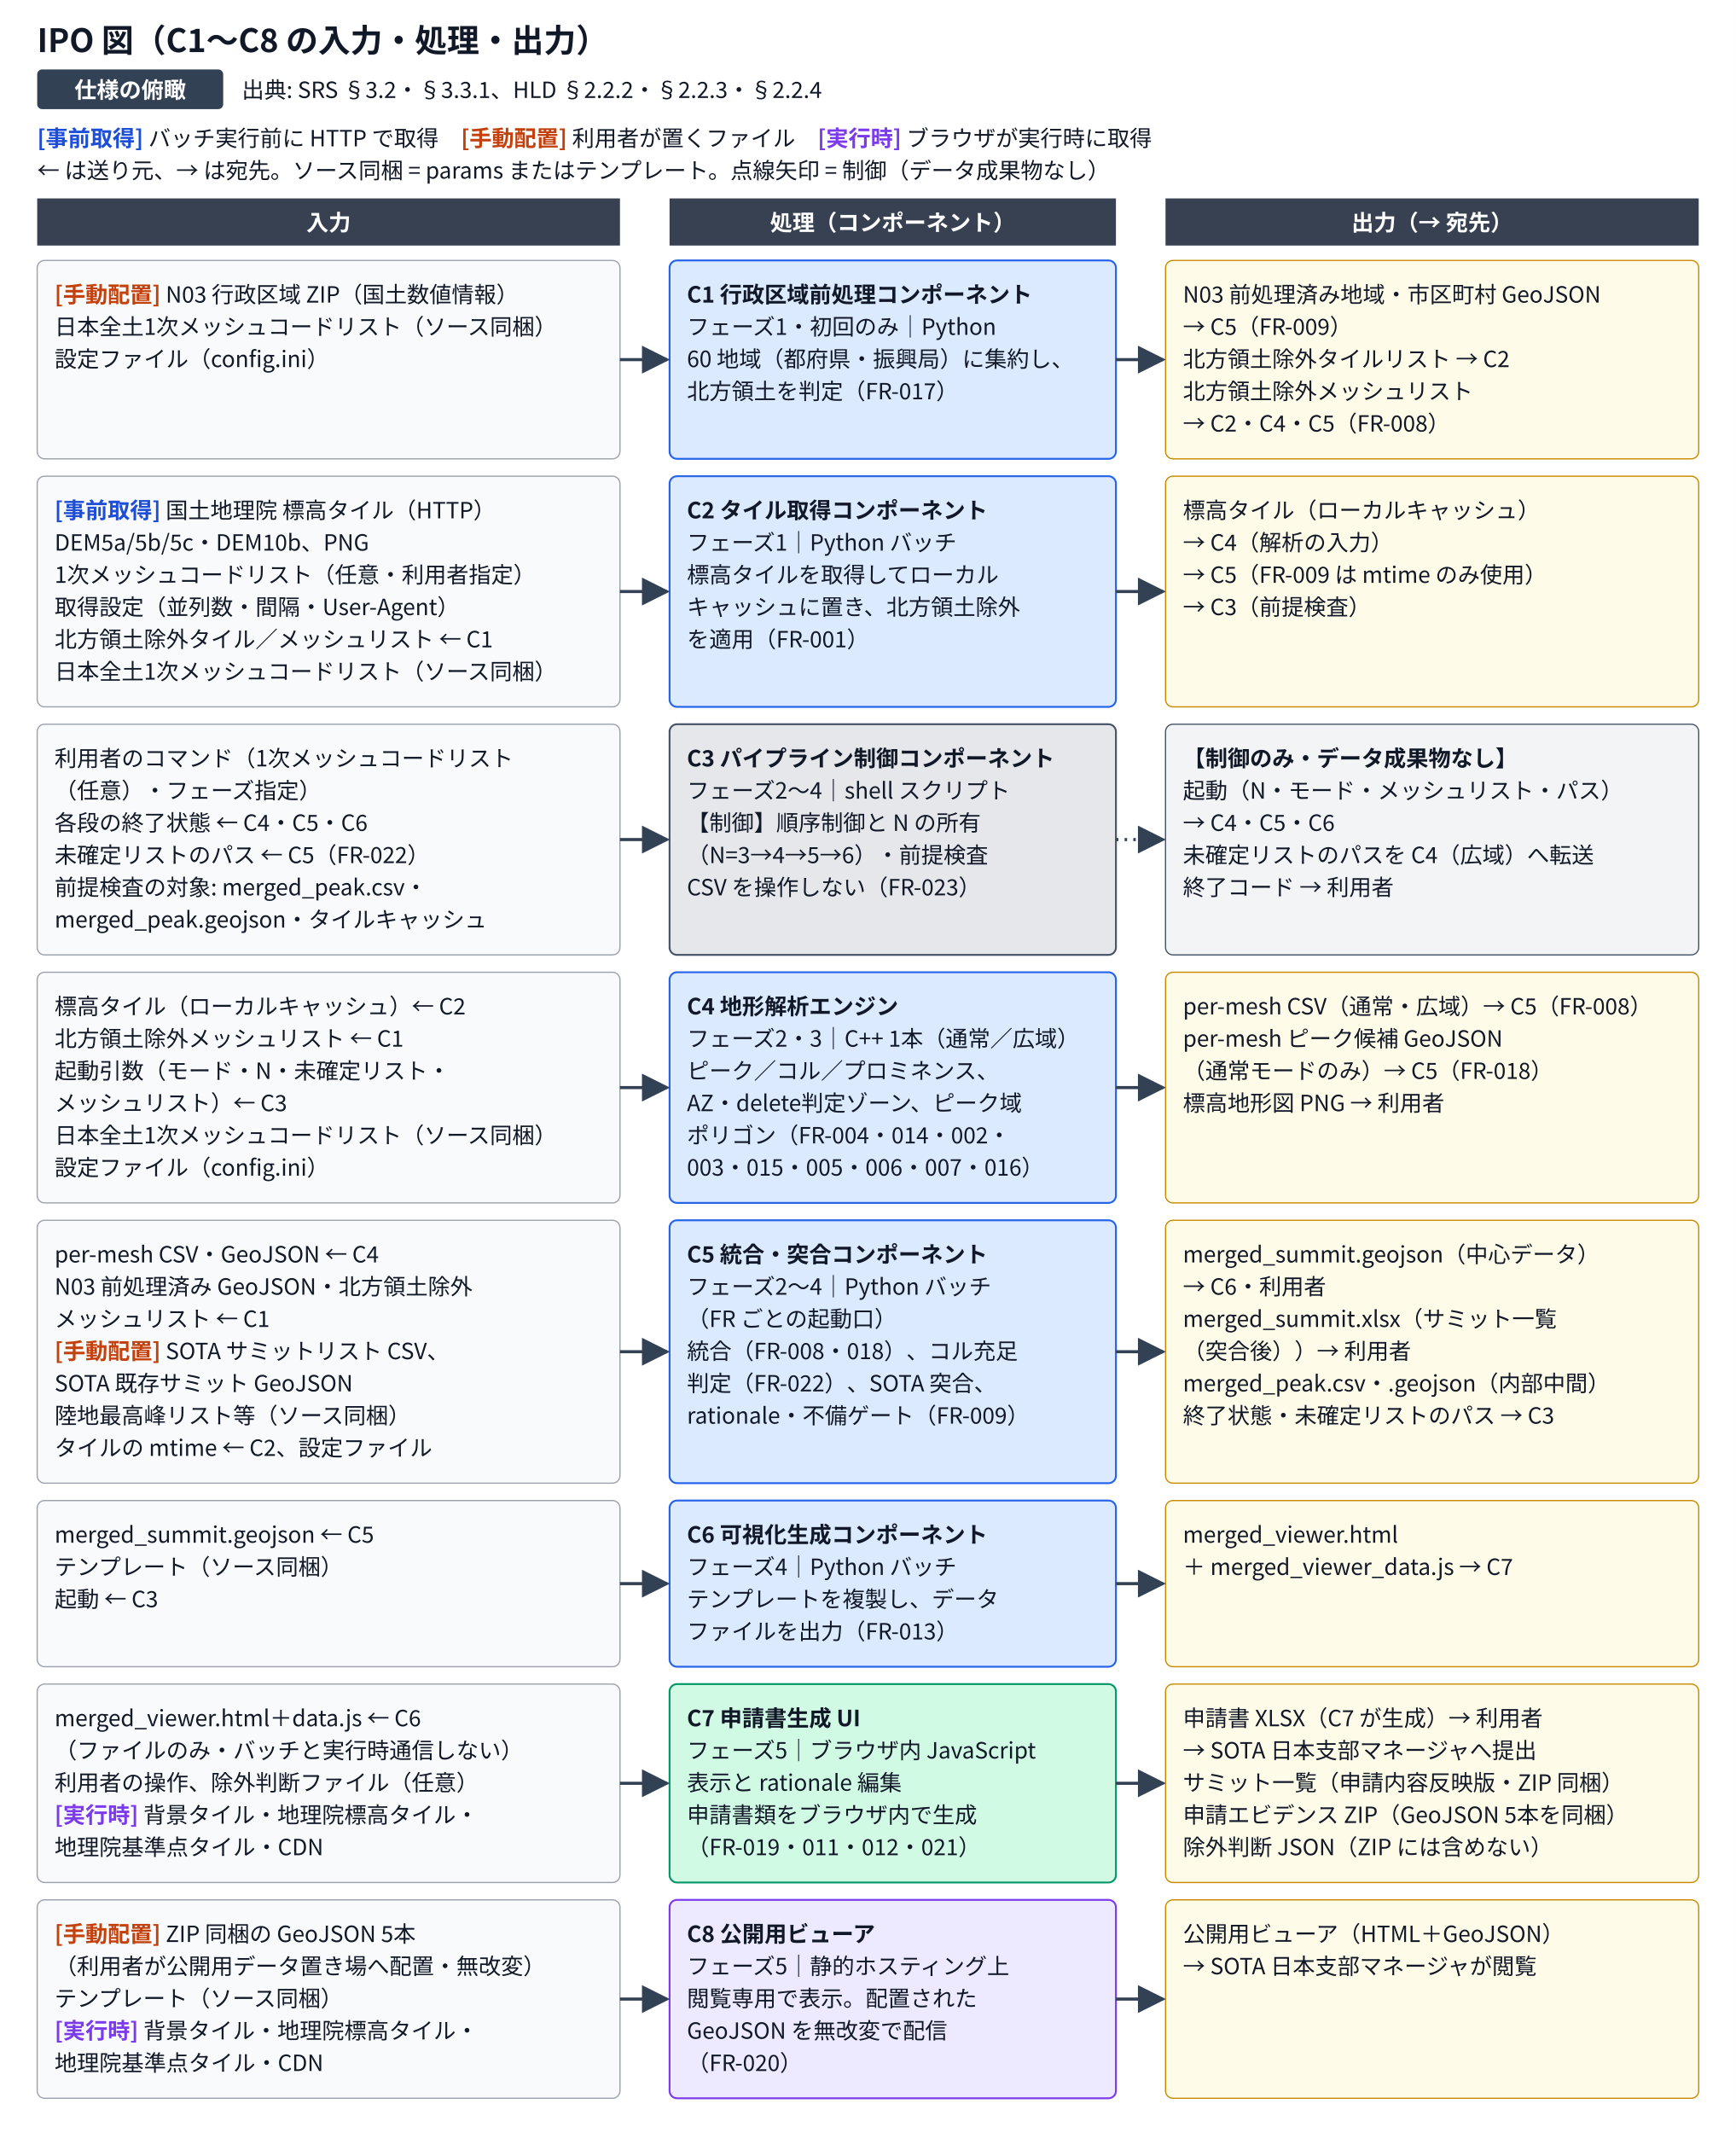
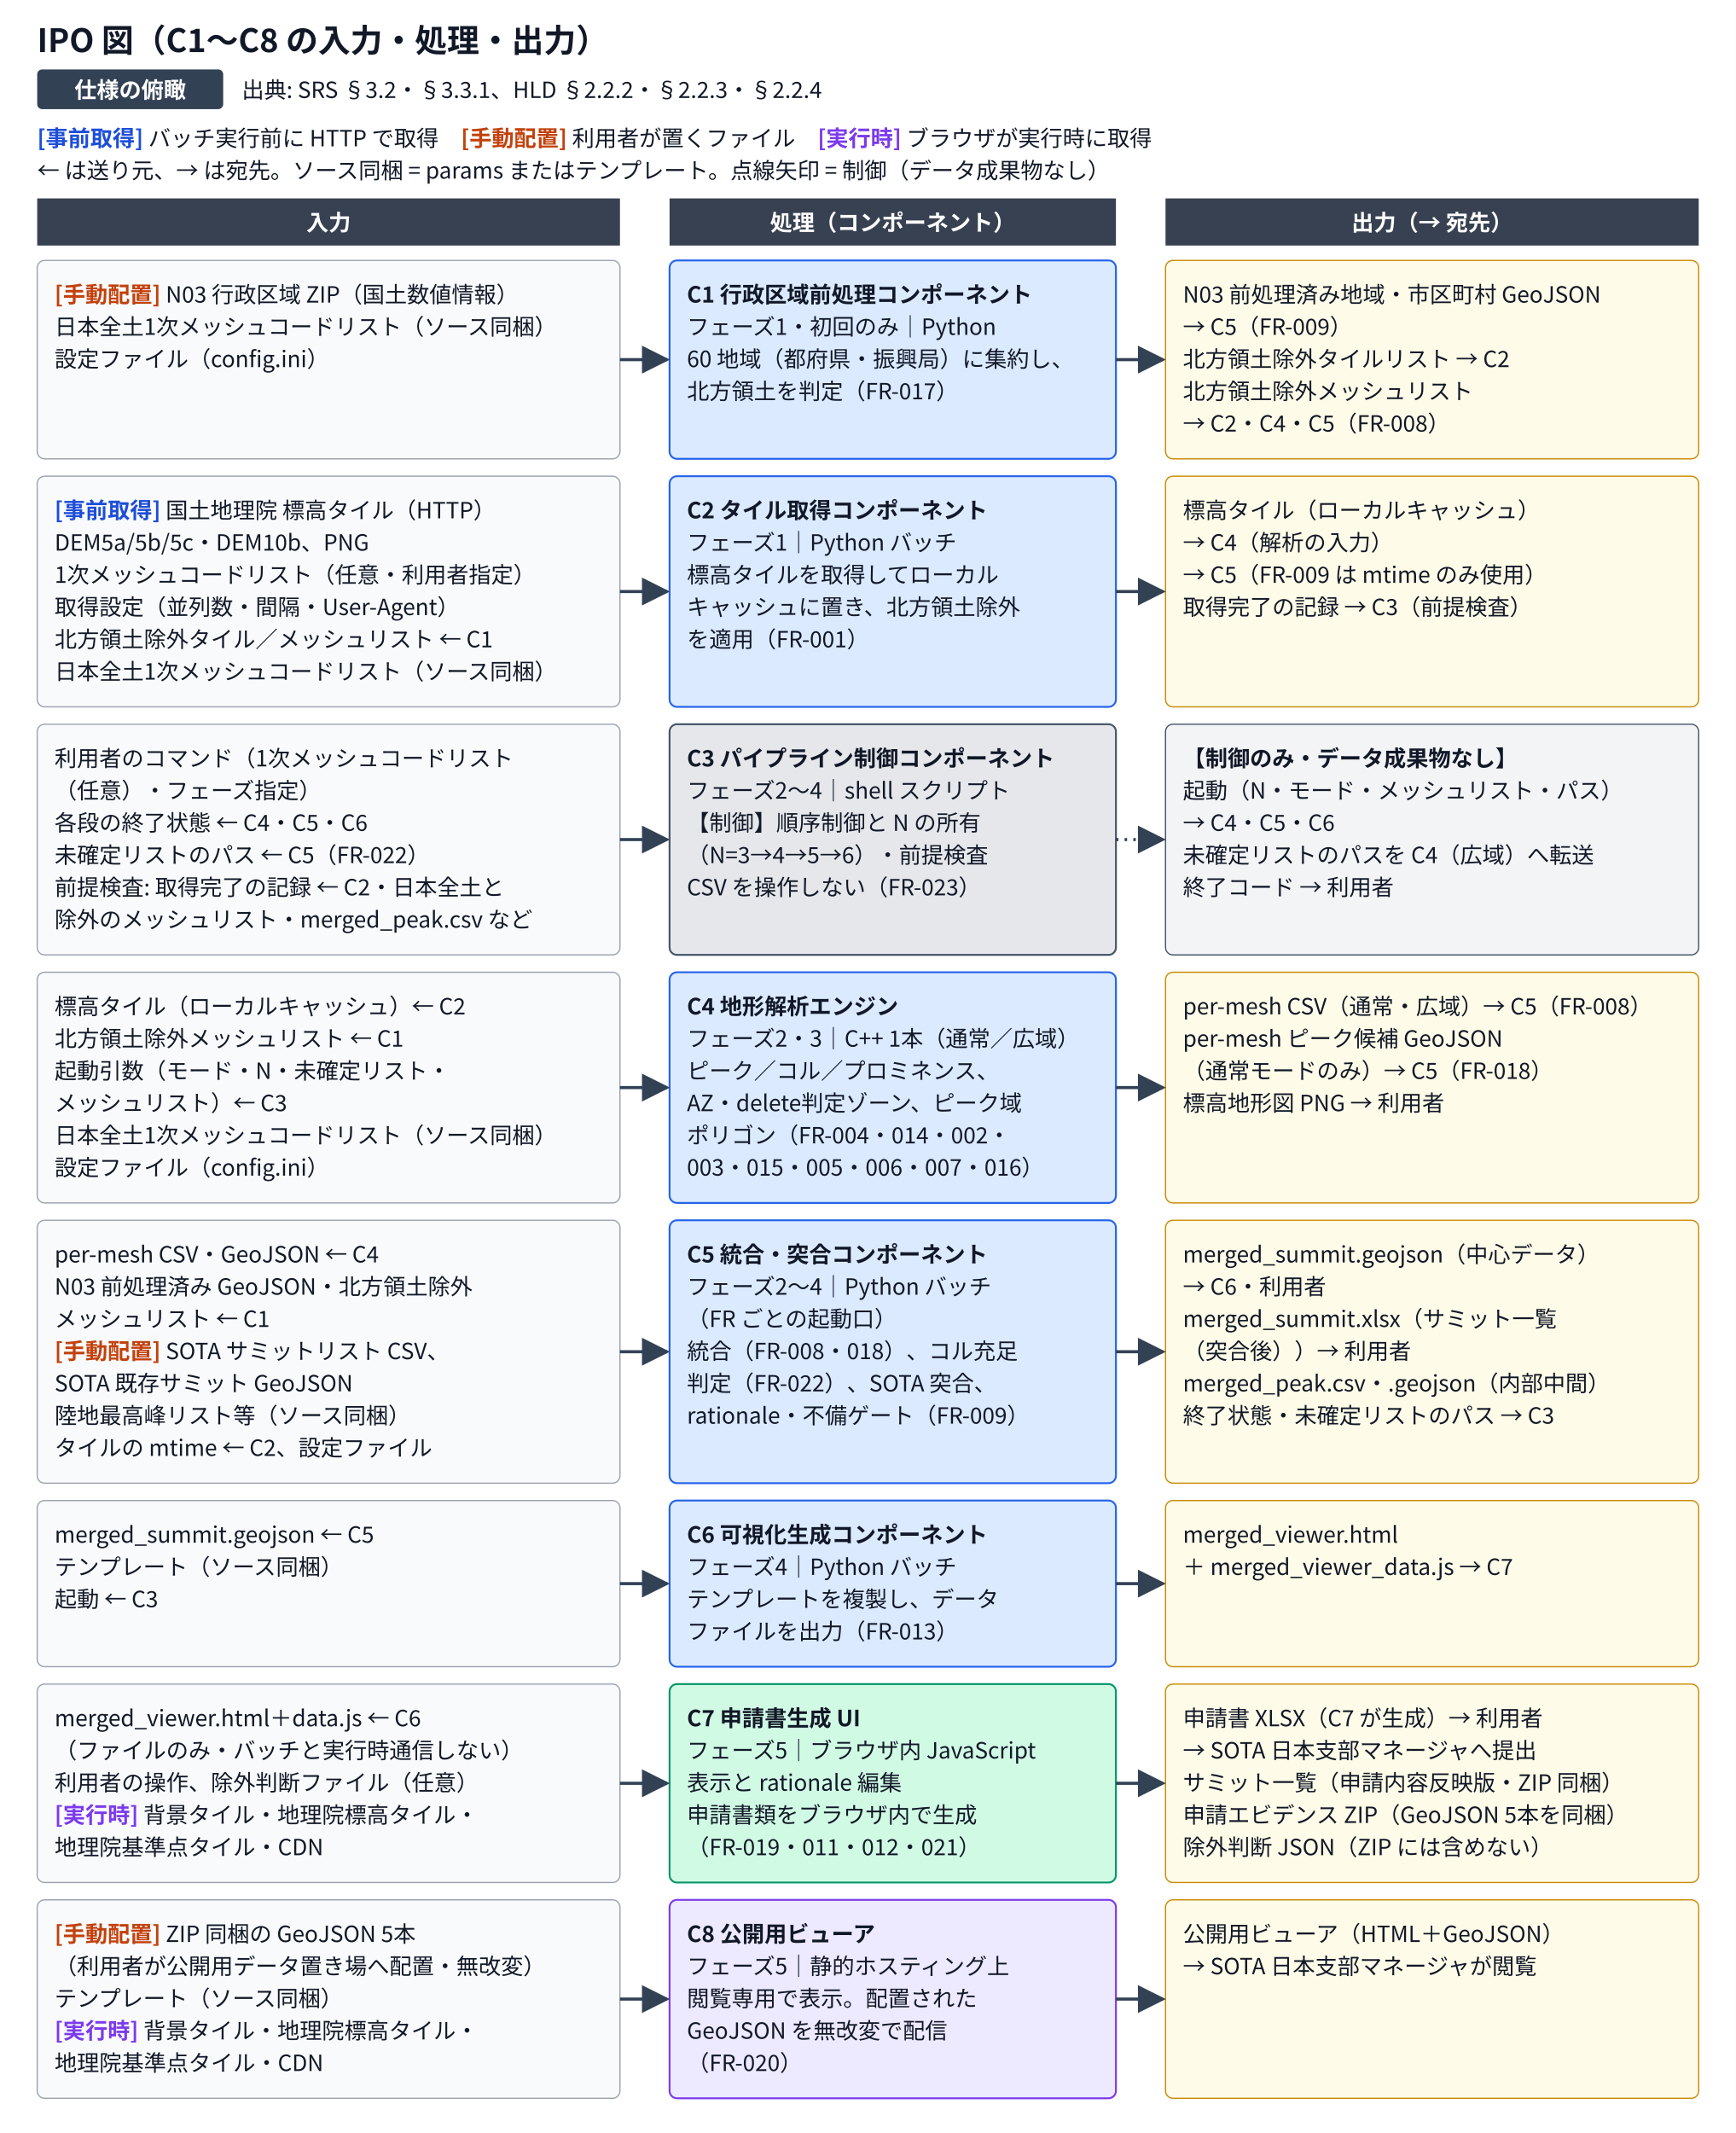
<svg xmlns="http://www.w3.org/2000/svg" width="1400" height="1720" viewBox="0 0 1400 1720" role="img" aria-label="図2 コンポーネント別 IPO 図">
  <style>svg { font-family: "Noto Sans CJK JP", "Hiragino Sans", "Yu Gothic", "Meiryo", sans-serif; background: #fff; }
text { font-size: 18px; fill: #111827; }
.b { font-weight: 700; } .ttl { font-size: 26px; font-weight: 700; }
.w { fill: #fff; font-weight: 700; } .pre, .blue { fill: #1d4ed8; }
.man { fill: #c2410c; } .run { fill: #7c3aed; }
.pre, .man, .run { font-weight: 700; }</style>
  <rect width="100%" height="100%" fill="#ffffff" />
  <defs>
    <marker id="ah2" viewBox="0 0 10 10" refX="9" refY="5" markerWidth="9" markerHeight="9" orient="auto-start-reverse">
      <path d="M0,0 L10,5 L0,10 z" fill="#334155" />
    </marker>
  </defs>
  <text x="30" y="42" class="ttl">IPO 図（C1〜C8 の入力・処理・出力）</text>
  <rect x="30" y="56" width="150" height="32" rx="4" fill="#334155" />
  <text x="105" y="79" class="w" text-anchor="middle">仕様の俯瞰</text>
  <text x="195" y="79">出典: SRS §3.2・§3.3.1、HLD §2.2.2・§2.2.3・§2.2.4</text>
  <text x="30" y="118">
    <tspan class="pre">[事前取得]</tspan> バッチ実行前に HTTP で取得　<tspan class="man">[手動配置]</tspan> 利用者が置くファイル　<tspan class="run">[実行時]</tspan> ブラウザが実行時に取得</text>
  <text x="30" y="144">← は送り元、→ は宛先。ソース同梱 = params またはテンプレート。点線矢印 = 制御（データ成果物なし）</text>
  <rect x="30" y="160" width="470" height="38" fill="#374151" />
  <text x="265" y="186" class="w" text-anchor="middle">入力</text>
  <rect x="540" y="160" width="360" height="38" fill="#374151" />
  <text x="720" y="186" class="w" text-anchor="middle">処理（コンポーネント）</text>
  <rect x="940" y="160" width="430" height="38" fill="#374151" />
  <text x="1155" y="186" class="w" text-anchor="middle">出力（→ 宛先）</text>
  <rect x="30" y="210" width="470" height="160" rx="6" fill="#f9fafb" stroke="#9ca3af" />
  <text x="44" y="244">
    <tspan class="man">[手動配置]</tspan> N03 行政区域 ZIP（国土数値情報）</text>
  <text x="44" y="270">日本全土1次メッシュコードリスト（ソース同梱）</text>
  <text x="44" y="296">設定ファイル（config.ini）</text>
  <rect x="540" y="210" width="360" height="160" rx="6" fill="#dbeafe" stroke="#2563eb" stroke-width="1.5" />
  <text x="554" y="244" class="b">C1 行政区域前処理コンポーネント</text>
  <text x="554" y="270">フェーズ1・初回のみ｜Python</text>
  <text x="554" y="296">60 地域（都府県・振興局）に集約し、</text>
  <text x="554" y="322">北方領土を判定（FR-017）</text>
  <rect x="940" y="210" width="430" height="160" rx="6" fill="#fefce8" stroke="#ca8a04" />
  <text x="954" y="244">N03 前処理済み地域・市区町村 GeoJSON</text>
  <text x="954" y="270">　→ C5（FR-009）</text>
  <text x="954" y="296">北方領土除外タイルリスト → C2</text>
  <text x="954" y="322">北方領土除外メッシュリスト</text>
  <text x="954" y="348">　→ C2・C4・C5（FR-008）</text>
  <line x1="500" y1="290" x2="538" y2="290" stroke="#334155" stroke-width="2.5" marker-end="url(#ah2)" />
  <line x1="900" y1="290" x2="938" y2="290" stroke="#334155" stroke-width="2.5" marker-end="url(#ah2)" />
  <rect x="30" y="384" width="470" height="186" rx="6" fill="#f9fafb" stroke="#9ca3af" />
  <text x="44" y="418">
    <tspan class="pre">[事前取得]</tspan> 国土地理院 標高タイル（HTTP）</text>
  <text x="44" y="444">　DEM5a/5b/5c・DEM10b、PNG</text>
  <text x="44" y="470">1次メッシュコードリスト（任意・利用者指定）</text>
  <text x="44" y="496">取得設定（並列数・間隔・User-Agent）</text>
  <text x="44" y="522">北方領土除外タイル／メッシュリスト ← C1</text>
  <text x="44" y="548">日本全土1次メッシュコードリスト（ソース同梱）</text>
  <rect x="540" y="384" width="360" height="186" rx="6" fill="#dbeafe" stroke="#2563eb" stroke-width="1.5" />
  <text x="554" y="418" class="b">C2 タイル取得コンポーネント</text>
  <text x="554" y="444">フェーズ1｜Python バッチ</text>
  <text x="554" y="470">標高タイルを取得してローカル</text>
  <text x="554" y="496">キャッシュに置き、北方領土除外</text>
  <text x="554" y="522">を適用（FR-001）</text>
  <rect x="940" y="384" width="430" height="186" rx="6" fill="#fefce8" stroke="#ca8a04" />
  <text x="954" y="418">標高タイル（ローカルキャッシュ）</text>
  <text x="954" y="444">　→ C4（解析の入力）</text>
  <text x="954" y="470">　→ C5（FR-009 は mtime のみ使用）</text>
-   <text x="954" y="496">　→ C3（前提検査）</text>
+   <text x="954" y="496">取得完了の記録 → C3（前提検査）</text>
  <line x1="500" y1="477" x2="538" y2="477" stroke="#334155" stroke-width="2.5" marker-end="url(#ah2)" />
  <line x1="900" y1="477" x2="938" y2="477" stroke="#334155" stroke-width="2.5" marker-end="url(#ah2)" />
  <rect x="30" y="584" width="470" height="186" rx="6" fill="#f9fafb" stroke="#9ca3af" />
  <text x="44" y="618">利用者のコマンド（1次メッシュコードリスト</text>
  <text x="44" y="644">　（任意）・フェーズ指定）</text>
  <text x="44" y="670">各段の終了状態 ← C4・C5・C6</text>
  <text x="44" y="696">未確定リストのパス ← C5（FR-022）</text>
-   <text x="44" y="722">前提検査の対象: merged_peak.csv・</text>
-   <text x="44" y="748">merged_peak.geojson・タイルキャッシュ</text>
+   <text x="44" y="722">前提検査: 取得完了の記録 ← C2・日本全土と</text>
+   <text x="44" y="748">除外のメッシュリスト・merged_peak.csv など</text>
  <rect x="540" y="584" width="360" height="186" rx="6" fill="#e5e7eb" stroke="#475569" stroke-width="1.5" />
  <text x="554" y="618" class="b">C3 パイプライン制御コンポーネント</text>
  <text x="554" y="644">フェーズ2〜4｜shell スクリプト</text>
  <text x="554" y="670">【制御】順序制御と N の所有</text>
  <text x="554" y="696">（N=3→4→5→6）・前提検査</text>
  <text x="554" y="722">CSV を操作しない（FR-023）</text>
  <rect x="940" y="584" width="430" height="186" rx="6" fill="#f3f4f6" stroke="#475569" />
  <text x="954" y="618" class="b">【制御のみ・データ成果物なし】</text>
  <text x="954" y="644">起動（N・モード・メッシュリスト・パス）</text>
  <text x="954" y="670">　→ C4・C5・C6</text>
  <text x="954" y="696">未確定リストのパスを C4（広域）へ転送</text>
  <text x="954" y="722">終了コード → 利用者</text>
  <line x1="500" y1="677" x2="538" y2="677" stroke="#334155" stroke-width="2.5" marker-end="url(#ah2)" />
  <line x1="900" y1="677" x2="938" y2="677" stroke="#334155" stroke-width="2.5" stroke-dasharray="2 5" marker-end="url(#ah2)" />
  <rect x="30" y="784" width="470" height="186" rx="6" fill="#f9fafb" stroke="#9ca3af" />
  <text x="44" y="818">標高タイル（ローカルキャッシュ）← C2</text>
  <text x="44" y="844">北方領土除外メッシュリスト ← C1</text>
  <text x="44" y="870">起動引数（モード・N・未確定リスト・</text>
  <text x="44" y="896">　メッシュリスト）← C3</text>
  <text x="44" y="922">日本全土1次メッシュコードリスト（ソース同梱）</text>
  <text x="44" y="948">設定ファイル（config.ini）</text>
  <rect x="540" y="784" width="360" height="186" rx="6" fill="#dbeafe" stroke="#2563eb" stroke-width="1.5" />
  <text x="554" y="818" class="b">C4 地形解析エンジン</text>
  <text x="554" y="844">フェーズ2・3｜C++ 1本（通常／広域）</text>
  <text x="554" y="870">ピーク／コル／プロミネンス、</text>
  <text x="554" y="896">AZ・delete判定ゾーン、ピーク域</text>
  <text x="554" y="922">ポリゴン（FR-004・014・002・</text>
  <text x="554" y="948">003・015・005・006・007・016）</text>
  <rect x="940" y="784" width="430" height="186" rx="6" fill="#fefce8" stroke="#ca8a04" />
  <text x="954" y="818">per-mesh CSV（通常・広域）→ C5（FR-008）</text>
  <text x="954" y="844">per-mesh ピーク候補 GeoJSON</text>
  <text x="954" y="870">　（通常モードのみ）→ C5（FR-018）</text>
  <text x="954" y="896">標高地形図 PNG → 利用者</text>
  <line x1="500" y1="877" x2="538" y2="877" stroke="#334155" stroke-width="2.5" marker-end="url(#ah2)" />
  <line x1="900" y1="877" x2="938" y2="877" stroke="#334155" stroke-width="2.5" marker-end="url(#ah2)" />
  <rect x="30" y="984" width="470" height="212" rx="6" fill="#f9fafb" stroke="#9ca3af" />
  <text x="44" y="1018">per-mesh CSV・GeoJSON ← C4</text>
  <text x="44" y="1044">N03 前処理済み GeoJSON・北方領土除外</text>
  <text x="44" y="1070">　メッシュリスト ← C1</text>
  <text x="44" y="1096">
    <tspan class="man">[手動配置]</tspan> SOTA サミットリスト CSV、</text>
  <text x="44" y="1122">　SOTA 既存サミット GeoJSON</text>
  <text x="44" y="1148">陸地最高峰リスト等（ソース同梱）</text>
  <text x="44" y="1174">タイルの mtime ← C2、設定ファイル</text>
  <rect x="540" y="984" width="360" height="212" rx="6" fill="#dbeafe" stroke="#2563eb" stroke-width="1.5" />
  <text x="554" y="1018" class="b">C5 統合・突合コンポーネント</text>
  <text x="554" y="1044">フェーズ2〜4｜Python バッチ</text>
  <text x="554" y="1070">（FR ごとの起動口）</text>
  <text x="554" y="1096">統合（FR-008・018）、コル充足</text>
  <text x="554" y="1122">判定（FR-022）、SOTA 突合、</text>
  <text x="554" y="1148">rationale・不備ゲート（FR-009）</text>
  <rect x="940" y="984" width="430" height="212" rx="6" fill="#fefce8" stroke="#ca8a04" />
  <text x="954" y="1018">merged_summit.geojson（中心データ）</text>
  <text x="954" y="1044">　→ C6・利用者</text>
  <text x="954" y="1070">merged_summit.xlsx（サミット一覧</text>
  <text x="954" y="1096">　（突合後））→ 利用者</text>
  <text x="954" y="1122">merged_peak.csv・.geojson（内部中間）</text>
  <text x="954" y="1148">終了状態・未確定リストのパス → C3</text>
  <line x1="500" y1="1090" x2="538" y2="1090" stroke="#334155" stroke-width="2.5" marker-end="url(#ah2)" />
  <line x1="900" y1="1090" x2="938" y2="1090" stroke="#334155" stroke-width="2.5" marker-end="url(#ah2)" />
  <rect x="30" y="1210" width="470" height="134" rx="6" fill="#f9fafb" stroke="#9ca3af" />
  <text x="44" y="1244">merged_summit.geojson ← C5</text>
  <text x="44" y="1270">テンプレート（ソース同梱）</text>
  <text x="44" y="1296">起動 ← C3</text>
  <rect x="540" y="1210" width="360" height="134" rx="6" fill="#dbeafe" stroke="#2563eb" stroke-width="1.5" />
  <text x="554" y="1244" class="b">C6 可視化生成コンポーネント</text>
  <text x="554" y="1270">フェーズ4｜Python バッチ</text>
  <text x="554" y="1296">テンプレートを複製し、データ</text>
  <text x="554" y="1322">ファイルを出力（FR-013）</text>
  <rect x="940" y="1210" width="430" height="134" rx="6" fill="#fefce8" stroke="#ca8a04" />
  <text x="954" y="1244">merged_viewer.html</text>
  <text x="954" y="1270">＋ merged_viewer_data.js → C7</text>
  <line x1="500" y1="1277" x2="538" y2="1277" stroke="#334155" stroke-width="2.5" marker-end="url(#ah2)" />
  <line x1="900" y1="1277" x2="938" y2="1277" stroke="#334155" stroke-width="2.5" marker-end="url(#ah2)" />
  <rect x="30" y="1358" width="470" height="160" rx="6" fill="#f9fafb" stroke="#9ca3af" />
  <text x="44" y="1392">merged_viewer.html＋data.js ← C6</text>
  <text x="44" y="1418">（ファイルのみ・バッチと実行時通信しない）</text>
  <text x="44" y="1444">利用者の操作、除外判断ファイル（任意）</text>
  <text x="44" y="1470">
    <tspan class="run">[実行時]</tspan> 背景タイル・地理院標高タイル・</text>
  <text x="44" y="1496">　地理院基準点タイル・CDN</text>
  <rect x="540" y="1358" width="360" height="160" rx="6" fill="#d1fae5" stroke="#059669" stroke-width="1.5" />
  <text x="554" y="1392" class="b">C7 申請書生成 UI</text>
  <text x="554" y="1418">フェーズ5｜ブラウザ内 JavaScript</text>
  <text x="554" y="1444">表示と rationale 編集</text>
  <text x="554" y="1470">申請書類をブラウザ内で生成</text>
  <text x="554" y="1496">（FR-019・011・012・021）</text>
  <rect x="940" y="1358" width="430" height="160" rx="6" fill="#fefce8" stroke="#ca8a04" />
  <text x="954" y="1392">申請書 XLSX（C7 が生成）→ 利用者</text>
  <text x="954" y="1418">　→ SOTA 日本支部マネージャへ提出</text>
  <text x="954" y="1444">サミット一覧（申請内容反映版・ZIP 同梱）</text>
  <text x="954" y="1470">申請エビデンス ZIP（GeoJSON 5本を同梱）</text>
  <text x="954" y="1496">除外判断 JSON（ZIP には含めない）</text>
  <line x1="500" y1="1438" x2="538" y2="1438" stroke="#334155" stroke-width="2.5" marker-end="url(#ah2)" />
  <line x1="900" y1="1438" x2="938" y2="1438" stroke="#334155" stroke-width="2.5" marker-end="url(#ah2)" />
  <rect x="30" y="1532" width="470" height="160" rx="6" fill="#f9fafb" stroke="#9ca3af" />
  <text x="44" y="1566">
    <tspan class="man">[手動配置]</tspan> ZIP 同梱の GeoJSON 5本</text>
  <text x="44" y="1592">（利用者が公開用データ置き場へ配置・無改変）</text>
  <text x="44" y="1618">テンプレート（ソース同梱）</text>
  <text x="44" y="1644">
    <tspan class="run">[実行時]</tspan> 背景タイル・地理院標高タイル・</text>
  <text x="44" y="1670">　地理院基準点タイル・CDN</text>
  <rect x="540" y="1532" width="360" height="160" rx="6" fill="#ede9fe" stroke="#7c3aed" stroke-width="1.5" />
  <text x="554" y="1566" class="b">C8 公開用ビューア</text>
  <text x="554" y="1592">フェーズ5｜静的ホスティング上</text>
  <text x="554" y="1618">閲覧専用で表示。配置された</text>
  <text x="554" y="1644">GeoJSON を無改変で配信</text>
  <text x="554" y="1670">（FR-020）</text>
  <rect x="940" y="1532" width="430" height="160" rx="6" fill="#fefce8" stroke="#ca8a04" />
  <text x="954" y="1566">公開用ビューア（HTML＋GeoJSON）</text>
  <text x="954" y="1592">　→ SOTA 日本支部マネージャが閲覧</text>
  <line x1="500" y1="1612" x2="538" y2="1612" stroke="#334155" stroke-width="2.5" marker-end="url(#ah2)" />
  <line x1="900" y1="1612" x2="938" y2="1612" stroke="#334155" stroke-width="2.5" marker-end="url(#ah2)" />
</svg>
